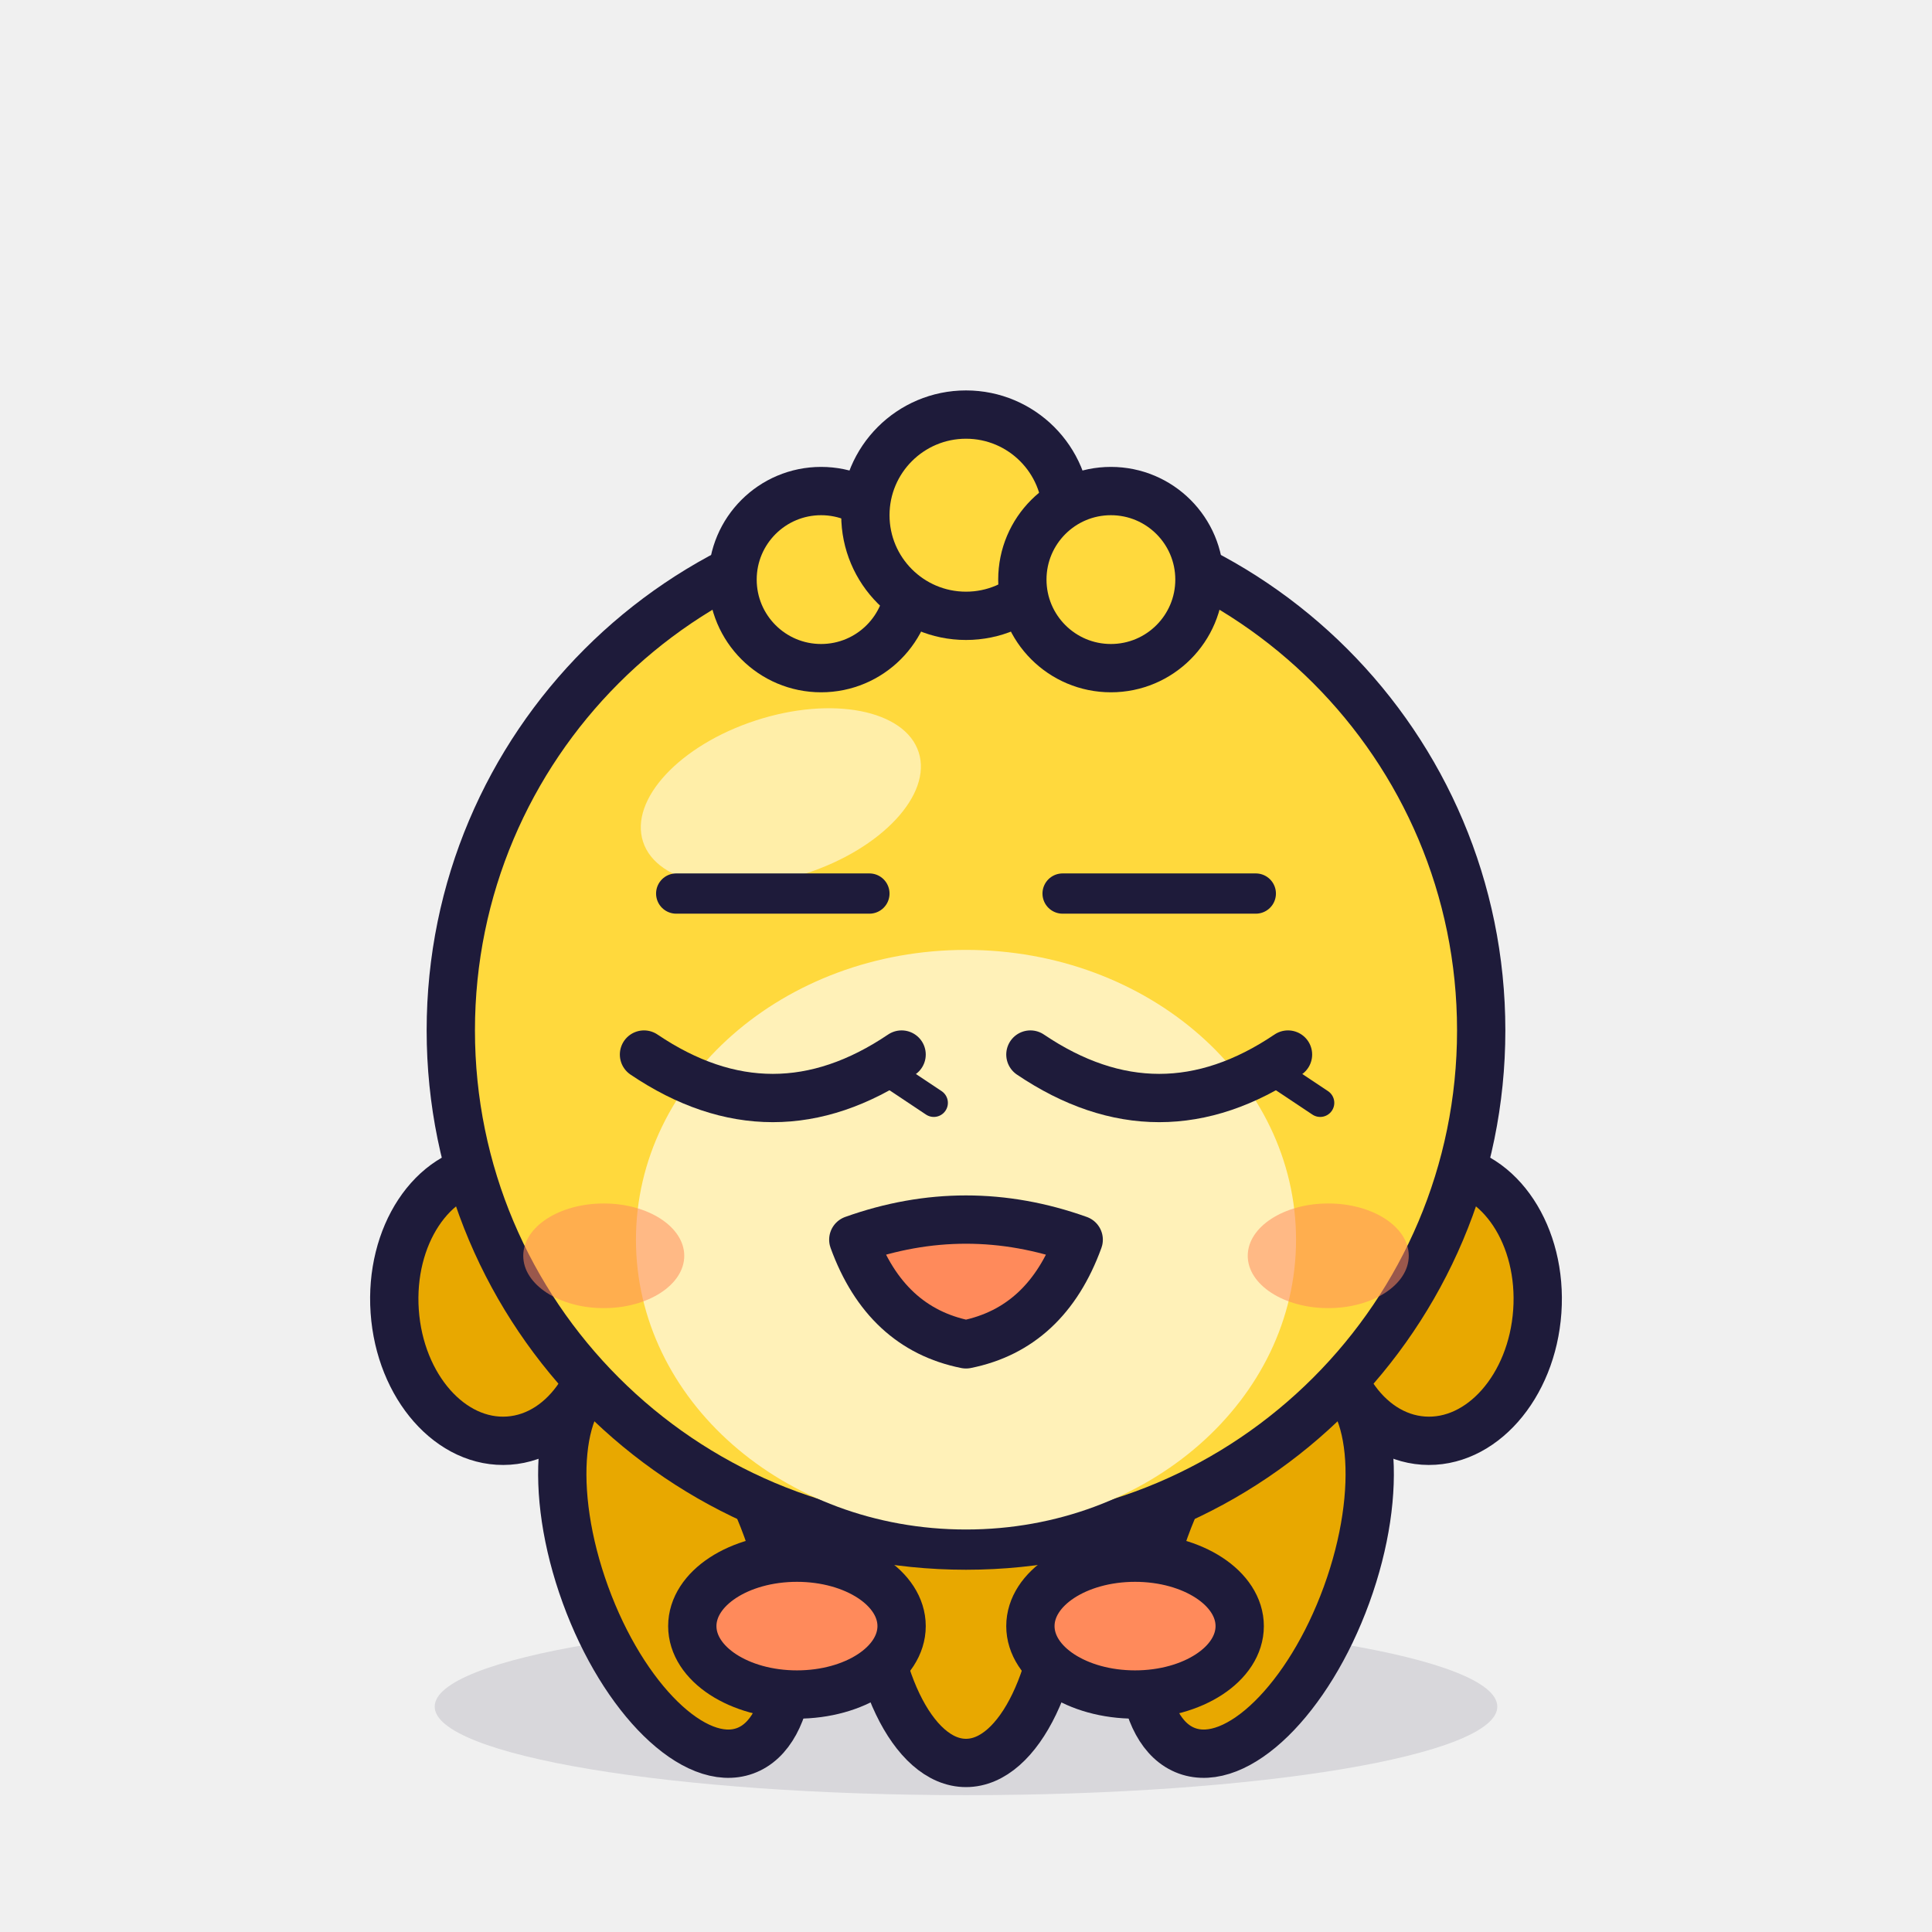
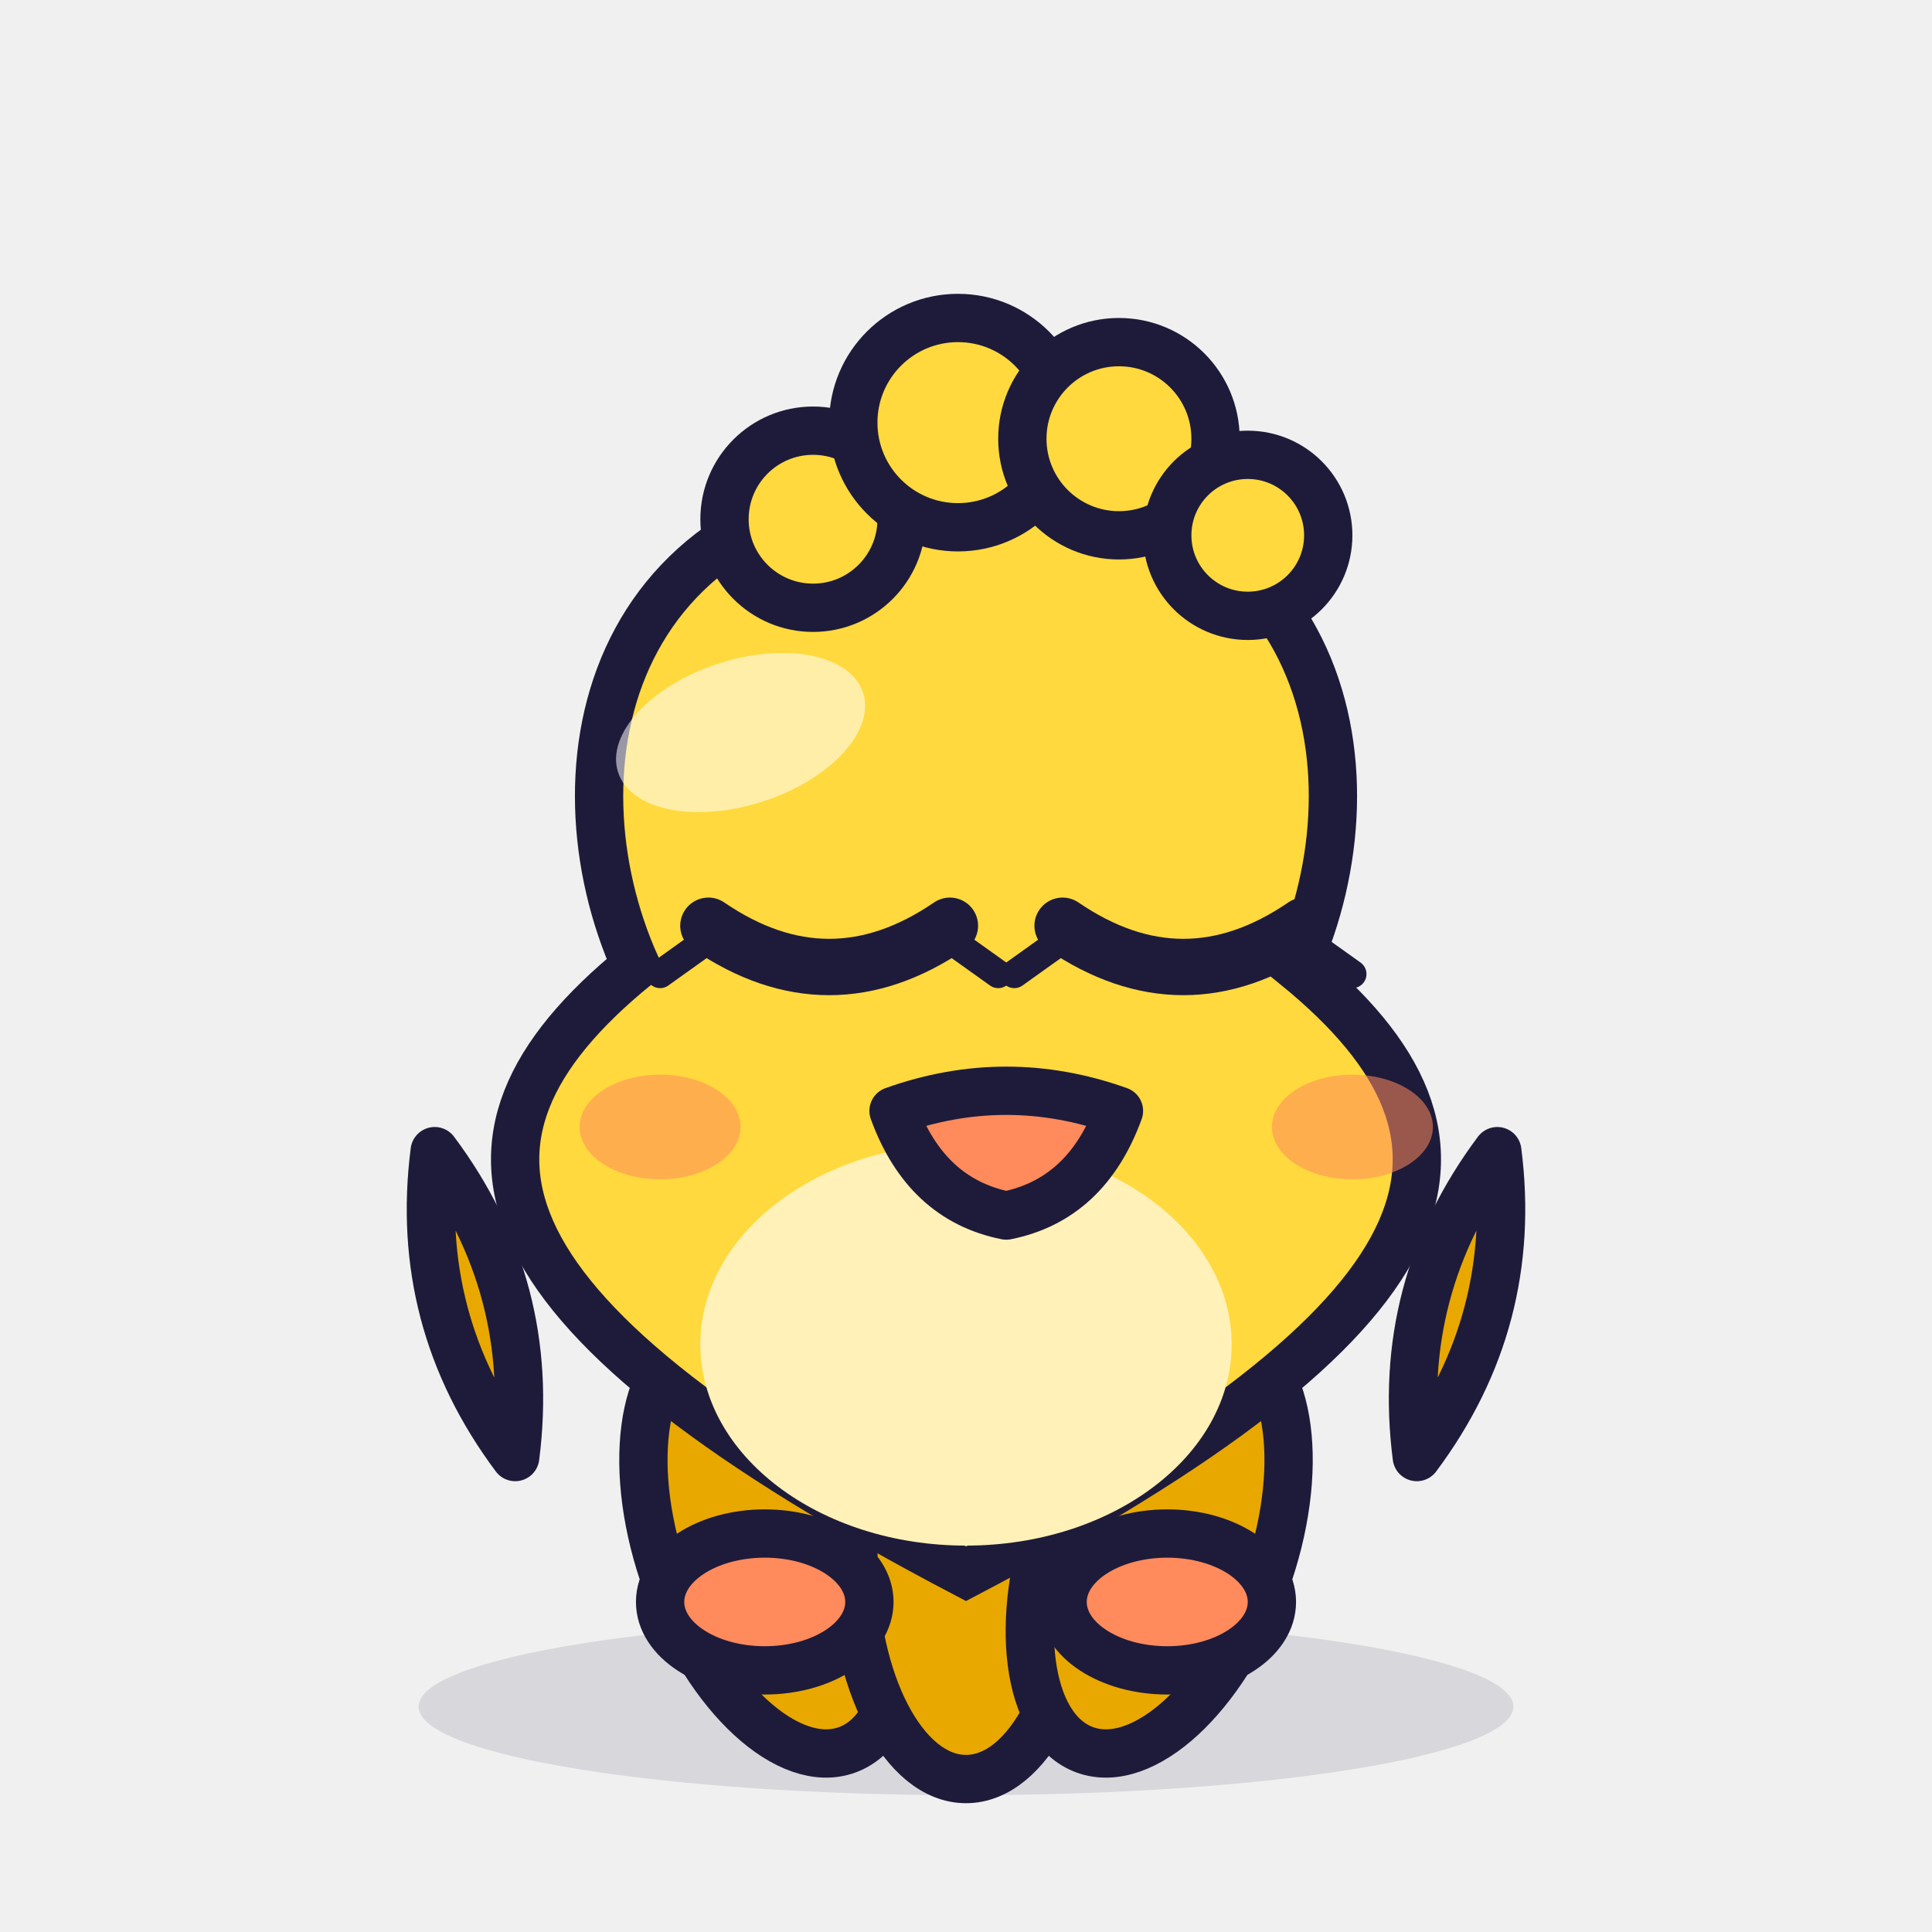
<svg xmlns="http://www.w3.org/2000/svg" viewBox="0 0 240 240" role="img" aria-label="Mochi s4 sleepy 1 sunny">
  <g id="shadow">
-     <ellipse cx="120" cy="212" rx="66" ry="11" fill="#1E1B3A" opacity="0.12" />
+     <ellipse cx="120" cy="212" rx="68" ry="11" fill="#1E1B3A" opacity="0.12" />
  </g>
  <g id="tail" stroke="#1E1B3A" stroke-width="6" stroke-linejoin="round">
-     <ellipse cx="84" cy="194" rx="12" ry="25" fill="#E8A800" transform="rotate(-20 84 194)" />
-     <ellipse cx="120" cy="194" rx="12" ry="25" fill="#E8A800" transform="rotate(0 120 194)" />
-     <ellipse cx="156" cy="194" rx="12" ry="25" fill="#E8A800" transform="rotate(20 156 194)" />
+     <ellipse cx="96" cy="192" rx="14" ry="27" fill="#E8A800" transform="rotate(-20 96 192)" />
+     <ellipse cx="120" cy="194" rx="14" ry="27" fill="#E8A800" transform="rotate(0 120 194)" />
+     <ellipse cx="144" cy="192" rx="14" ry="27" fill="#E8A800" transform="rotate(20 144 192)" />
  </g>
  <g id="wing_l">
-     <ellipse cx="62" cy="162" rx="13" ry="17" fill="#E8A800" stroke="#1E1B3A" stroke-width="6" transform="rotate(-4 62 162)" />
+     <path d="M54.0 143 Q51.3 164.0 64 181 Q66.7 160.0 54.0 143 Z" fill="#E8A800" stroke="#1E1B3A" stroke-width="6" stroke-linejoin="round" />
  </g>
  <g id="wing_r">
-     <ellipse cx="178" cy="162" rx="13" ry="17" fill="#E8A800" stroke="#1E1B3A" stroke-width="6" transform="rotate(4 178 162)" />
+     <path d="M186.0 143 Q173.3 160.0 176 181 Q188.7 164.0 186.0 143 Z" fill="#E8A800" stroke="#1E1B3A" stroke-width="6" stroke-linejoin="round" />
  </g>
  <g id="body">
-     <ellipse cx="120" cy="128" rx="64" ry="64" fill="#FFD93D" stroke="#1E1B3A" stroke-width="6" />
+     <path d="M120 59.5 C165 59.5 172 95.5 161 120 C188 142 181 163.5 120 195.5 C59 163.5 52 142 79 120 C68 95.5 75 59.5 120 59.5 Z" fill="#FFD93D" stroke="#1E1B3A" stroke-width="6" />
  </g>
  <g id="belly">
-     <ellipse cx="120" cy="154" rx="41.0" ry="36.0" fill="#FFF1B8" />
+     <ellipse cx="120" cy="167" rx="33" ry="25" fill="#FFF1B8" />
  </g>
  <g id="highlight">
-     <ellipse cx="97" cy="99" rx="18" ry="10" fill="#FFFFFF" opacity="0.55" transform="rotate(-18 97 99)" />
+     <ellipse cx="92" cy="91" rx="16" ry="9" fill="#FFFFFF" opacity="0.55" transform="rotate(-18 92 91)" />
  </g>
  <g id="cheek_l">
-     <ellipse cx="75" cy="156" rx="10" ry="6.5" fill="#FF8A5B" opacity="0.55" />
+     <ellipse cx="82" cy="140" rx="10" ry="6.5" fill="#FF8A5B" opacity="0.55" />
  </g>
  <g id="cheek_r">
-     <ellipse cx="165" cy="156" rx="10" ry="6.5" fill="#FF8A5B" opacity="0.55" />
+     <ellipse cx="168" cy="140" rx="10" ry="6.5" fill="#FF8A5B" opacity="0.55" />
  </g>
  <g id="head_tuft" stroke="#1E1B3A" stroke-width="6" stroke-linejoin="round">
-     <circle cx="102" cy="72" r="11" fill="#FFD93D" />
-     <circle cx="120" cy="64" r="12.5" fill="#FFD93D" />
-     <circle cx="138" cy="72" r="11" fill="#FFD93D" />
+     <circle cx="101" cy="64.5" r="11" fill="#FFD93D" />
+     <circle cx="119" cy="52.5" r="13" fill="#FFD93D" />
+     <circle cx="139" cy="54.5" r="12" fill="#FFD93D" />
+     <circle cx="155" cy="66.5" r="10" fill="#FFD93D" />
  </g>
  <g id="eye_l">
    <g id="open" style="display:none">
-       <circle cx="96" cy="133" r="16" fill="#FFFFFF" stroke="#1E1B3A" stroke-width="6" />
-       <circle cx="98" cy="135" r="7.5" fill="#1E1B3A" />
-       <circle cx="95" cy="131" r="2.6" fill="#FFFFFF" />
+       <circle cx="103" cy="117" r="15" fill="#FFFFFF" stroke="#1E1B3A" stroke-width="6" />
+       <circle cx="105" cy="119" r="7" fill="#1E1B3A" />
+       <circle cx="102" cy="115" r="2.4" fill="#FFFFFF" />
    </g>
    <g id="closed" style="display:none">
-       <path d="M80 133 Q96 147.4 112 133" fill="none" stroke="#1E1B3A" stroke-width="6" stroke-linecap="round" />
+       <path d="M88 117 Q103 130.5 118 117" fill="none" stroke="#1E1B3A" stroke-width="6" stroke-linecap="round" />
    </g>
    <g id="happy" style="display:none">
-       <path d="M80 138 Q96 115 112 138" fill="none" stroke="#1E1B3A" stroke-width="6" stroke-linecap="round" />
+       <path d="M88 122 Q103 100 118 122" fill="none" stroke="#1E1B3A" stroke-width="6" stroke-linecap="round" />
    </g>
    <g id="sleepy">
-       <path d="M80 131 Q96 141.8 112 131" fill="none" stroke="#1E1B3A" stroke-width="6" stroke-linecap="round" />
-       <path d="M110 133 l6 4" stroke="#1E1B3A" stroke-width="3.5" stroke-linecap="round" />
+       <path d="M88 115 Q103 125.25 118 115" fill="none" stroke="#1E1B3A" stroke-width="7" stroke-linecap="round" />
+       <path d="M89 116 l-7 5 M117 116 l7 5" stroke="#1E1B3A" stroke-width="3.5" stroke-linecap="round" />
    </g>
    <g id="surprised" style="display:none">
-       <circle cx="96" cy="133" r="19" fill="#FFFFFF" stroke="#1E1B3A" stroke-width="6" />
-       <circle cx="96" cy="134" r="5" fill="#1E1B3A" />
-       <circle cx="94" cy="131" r="2" fill="#FFFFFF" />
+       <circle cx="103" cy="117" r="18" fill="#FFFFFF" stroke="#1E1B3A" stroke-width="6" />
+       <circle cx="103" cy="118" r="5" fill="#1E1B3A" />
+       <circle cx="101" cy="115" r="2" fill="#FFFFFF" />
    </g>
    <g id="wink" style="display:none">
-       <path d="M80 133 Q96 139 112 133" fill="none" stroke="#1E1B3A" stroke-width="6" stroke-linecap="round" />
+       <path d="M88 117 Q103 123 118 117" fill="none" stroke="#1E1B3A" stroke-width="6" stroke-linecap="round" />
    </g>
  </g>
  <g id="eye_r">
    <g id="open" style="display:none">
-       <circle cx="144" cy="133" r="16" fill="#FFFFFF" stroke="#1E1B3A" stroke-width="6" />
-       <circle cx="146" cy="135" r="7.5" fill="#1E1B3A" />
-       <circle cx="143" cy="131" r="2.6" fill="#FFFFFF" />
+       <circle cx="147" cy="117" r="15" fill="#FFFFFF" stroke="#1E1B3A" stroke-width="6" />
+       <circle cx="149" cy="119" r="7" fill="#1E1B3A" />
+       <circle cx="146" cy="115" r="2.4" fill="#FFFFFF" />
    </g>
    <g id="closed" style="display:none">
-       <path d="M128 133 Q144 147.4 160 133" fill="none" stroke="#1E1B3A" stroke-width="6" stroke-linecap="round" />
+       <path d="M132 117 Q147 130.5 162 117" fill="none" stroke="#1E1B3A" stroke-width="6" stroke-linecap="round" />
    </g>
    <g id="happy" style="display:none">
-       <path d="M128 138 Q144 115 160 138" fill="none" stroke="#1E1B3A" stroke-width="6" stroke-linecap="round" />
+       <path d="M132 122 Q147 100 162 122" fill="none" stroke="#1E1B3A" stroke-width="6" stroke-linecap="round" />
    </g>
    <g id="sleepy">
-       <path d="M128 131 Q144 141.8 160 131" fill="none" stroke="#1E1B3A" stroke-width="6" stroke-linecap="round" />
-       <path d="M158 133 l6 4" stroke="#1E1B3A" stroke-width="3.5" stroke-linecap="round" />
+       <path d="M132 115 Q147 125.25 162 115" fill="none" stroke="#1E1B3A" stroke-width="7" stroke-linecap="round" />
+       <path d="M133 116 l-7 5 M161 116 l7 5" stroke="#1E1B3A" stroke-width="3.5" stroke-linecap="round" />
    </g>
    <g id="surprised" style="display:none">
-       <circle cx="144" cy="133" r="19" fill="#FFFFFF" stroke="#1E1B3A" stroke-width="6" />
-       <circle cx="144" cy="134" r="5" fill="#1E1B3A" />
-       <circle cx="142" cy="131" r="2" fill="#FFFFFF" />
+       <circle cx="147" cy="117" r="18" fill="#FFFFFF" stroke="#1E1B3A" stroke-width="6" />
+       <circle cx="147" cy="118" r="5" fill="#1E1B3A" />
+       <circle cx="145" cy="115" r="2" fill="#FFFFFF" />
    </g>
    <g id="wink" style="display:none">
-       <path d="M128 133 Q144 139 160 133" fill="none" stroke="#1E1B3A" stroke-width="6" stroke-linecap="round" />
+       <path d="M132 117 Q147 123 162 117" fill="none" stroke="#1E1B3A" stroke-width="6" stroke-linecap="round" />
    </g>
  </g>
-   <g id="brow_l">
-     <path d="M84 111 L108 111" fill="none" stroke="#1E1B3A" stroke-width="5" stroke-linecap="round" />
-   </g>
-   <g id="brow_r">
-     <path d="M132 111 L156 111" fill="none" stroke="#1E1B3A" stroke-width="5" stroke-linecap="round" />
-   </g>
+   <g id="brow_l" />
+   <g id="brow_r" />
  <g id="beak_top">
-     <path d="M106 154 Q120 149 134 154 Q130 165 120 167 Q110 165 106 154 Z" fill="#FF8A5B" stroke="#1E1B3A" stroke-width="6" stroke-linejoin="round" />
+     <path d="M111 138 Q125 133 139 138 Q135 149 125 151 Q115 149 111 138 Z" fill="#FF8A5B" stroke="#1E1B3A" stroke-width="6" stroke-linejoin="round" />
  </g>
  <g id="beak_bottom" style="display:none">
-     <ellipse cx="120" cy="162" rx="10" ry="7" />
+     <ellipse cx="125" cy="146" rx="10" ry="7" />
  </g>
  <g id="feet" stroke="#1E1B3A" stroke-width="6">
-     <ellipse cx="99" cy="202" rx="13" ry="8.5" fill="#FF8A5B" />
-     <ellipse cx="141" cy="202" rx="13" ry="8.5" fill="#FF8A5B" />
+     <ellipse cx="95" cy="199" rx="13" ry="8.5" fill="#FF8A5B" />
+     <ellipse cx="145" cy="199" rx="13" ry="8.5" fill="#FF8A5B" />
  </g>
  <g id="shell_top" />
  <g id="shell_bottom" />
  <g id="accessory_head" />
  <g id="accessory_neck" />
  <g id="accessory_face" />
  <g id="fx" />
</svg>
